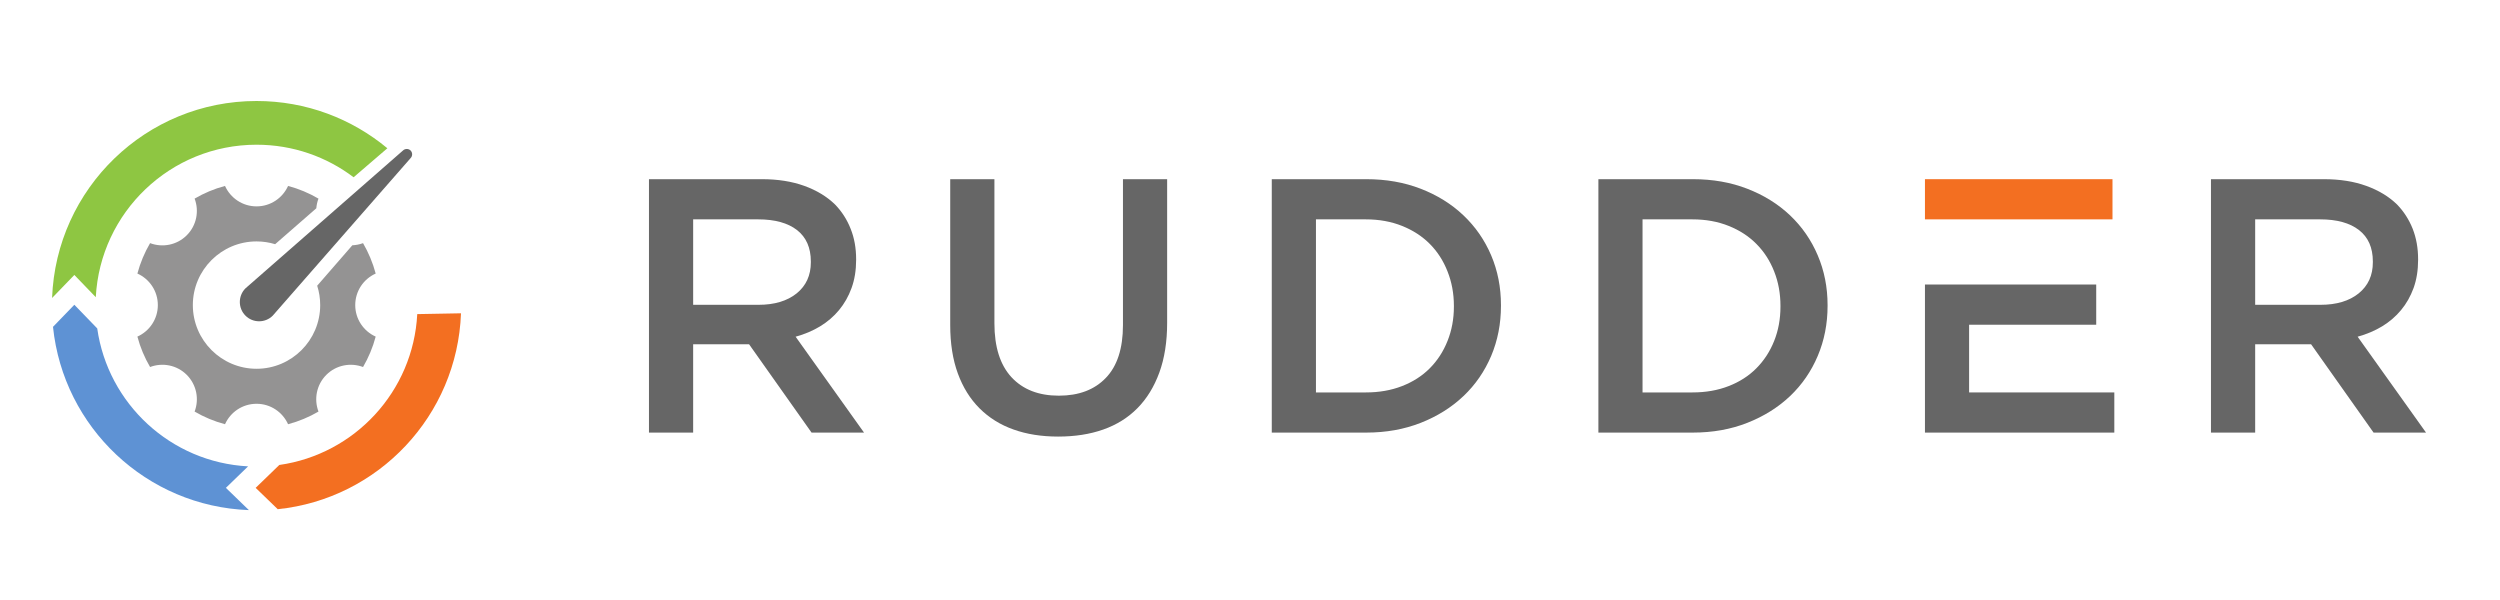
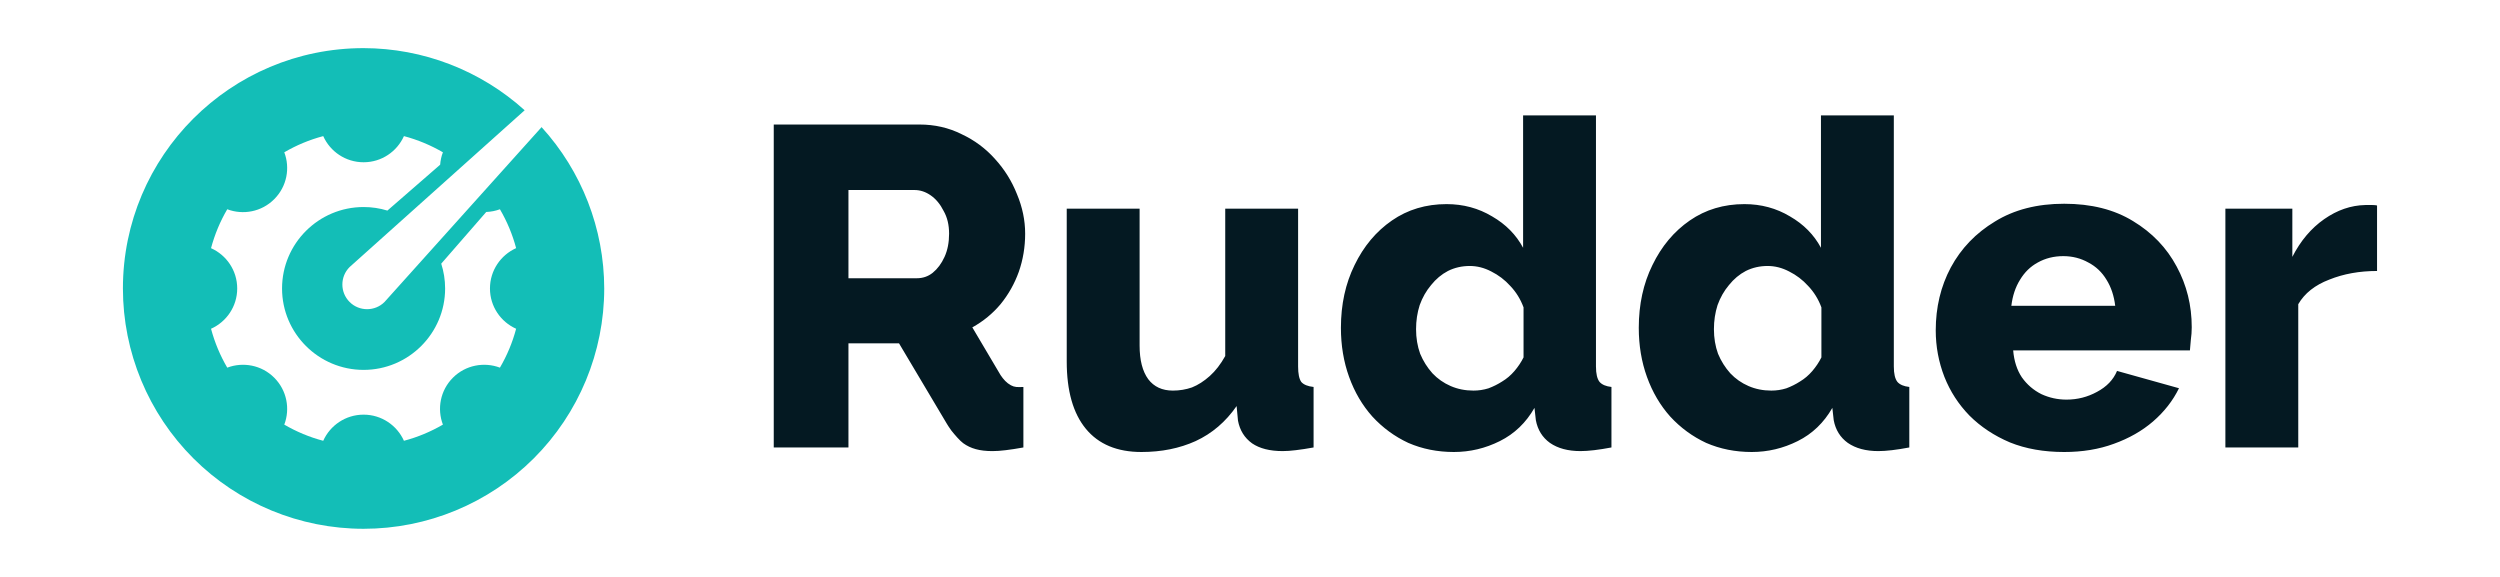
- <svg xmlns="http://www.w3.org/2000/svg" width="500mm" height="120mm" viewBox="0 0 500 120" version="1.1" id="svg1233">
-   <defs id="defs1227" />
-   <g id="layer1" transform="translate(0,-177)">
-     <path id="path1232" style="fill:#f36f21;fill-opacity:1;fill-rule:nonzero;stroke:none;stroke-width:0.035" d="m 393.82,220.872 h 28.678 v -8.035 h -37.508 v 8.035 h 8.83" />
-     <path id="path1236" style="fill:#949393;fill-opacity:1;fill-rule:nonzero;stroke:none;stroke-width:0.035" d="m 57.615,261.846 c 2.154,-0.576 4.194,-1.43 6.08,-2.53 -0.93,-2.471 -0.413,-5.352 1.57,-7.344 1.981,-1.981 4.874,-2.498 7.344,-1.569 1.091,-1.878 1.954,-3.917 2.528,-6.082 -2.412,-1.081 -4.089,-3.496 -4.089,-6.3 0,-2.817 1.677,-5.229 4.089,-6.31 -0.574,-2.155 -1.437,-4.194 -2.528,-6.082 -0.698,0.26 -1.416,0.392 -2.145,0.431 l -7.027,8.082 c 0.392,1.226 0.602,2.518 0.602,3.878 0,7.018 -5.706,12.735 -12.727,12.735 -7.028,0 -12.744,-5.716 -12.744,-12.735 0,-7.028 5.716,-12.737 12.744,-12.737 1.284,0 2.53,0.194 3.716,0.556 l 8.234,-7.182 c 0.058,-0.65 0.193,-1.311 0.432,-1.934 -1.886,-1.101 -3.925,-1.964 -6.08,-2.537 -1.084,2.412 -3.496,4.089 -6.303,4.089 -2.814,0 -5.226,-1.677 -6.309,-4.089 -2.165,0.574 -4.195,1.436 -6.08,2.537 0.938,2.461 0.412,5.354 -1.571,7.334 -1.981,1.983 -4.874,2.5 -7.335,1.571 -1.1,1.888 -1.963,3.927 -2.537,6.082 2.412,1.081 4.089,3.493 4.089,6.31 0,2.804 -1.677,5.219 -4.089,6.3 0.574,2.165 1.436,4.204 2.537,6.082 2.461,-0.929 5.354,-0.412 7.335,1.569 1.983,1.993 2.51,4.873 1.571,7.344 1.885,1.1 3.915,1.953 6.08,2.53 1.083,-2.415 3.495,-4.089 6.309,-4.089 2.807,0 5.219,1.674 6.303,4.089" />
-     <g id="g2059" style="fill:#666666" transform="translate(0,15.875)">
-       <path d="m 151.712,222.087 c 3.189,0 5.726,-0.765 7.623,-2.287 1.886,-1.532 2.834,-3.601 2.834,-6.214 v -0.154 c 0,-2.768 -0.929,-4.854 -2.758,-6.29 -1.839,-1.427 -4.434,-2.145 -7.775,-2.145 h -13.005 v 17.091 z m -21.917,-25.126 h 22.599 c 3.179,0 6.003,0.451 8.473,1.341 2.462,0.89 4.511,2.135 6.148,3.726 1.348,1.397 2.393,3.015 3.111,4.854 0.737,1.829 1.1,3.858 1.1,6.082 v 0.142 c 0,2.079 -0.306,3.947 -0.91,5.611 -0.602,1.667 -1.446,3.143 -2.508,4.425 -1.053,1.275 -2.326,2.366 -3.792,3.255 -1.476,0.89 -3.103,1.581 -4.893,2.069 l 13.683,19.179 h -10.494 l -12.497,-17.667 h -11.185 v 17.667 h -8.837 v -50.684" style="fill:#666666;fill-opacity:1;fill-rule:nonzero;stroke:none;stroke-width:0.035" id="path1222" />
-       <path d="m 211.628,248.44 c -3.285,0 -6.253,-0.459 -8.906,-1.408 -2.662,-0.939 -4.922,-2.356 -6.807,-4.231 -1.888,-1.888 -3.334,-4.214 -4.349,-6.992 -1.015,-2.777 -1.522,-5.994 -1.522,-9.671 v -29.178 h 8.839 v 28.813 c 0,4.741 1.137,8.332 3.417,10.801 2.29,2.461 5.44,3.686 9.47,3.686 3.983,0 7.116,-1.176 9.393,-3.552 2.28,-2.356 3.429,-5.888 3.429,-10.57 v -29.178 h 8.837 v 28.747 c 0,3.763 -0.525,7.077 -1.559,9.921 -1.044,2.854 -2.5,5.228 -4.385,7.134 -1.878,1.904 -4.167,3.331 -6.837,4.27 -2.682,0.949 -5.69,1.408 -9.021,1.408" style="fill:#666666;fill-opacity:1;fill-rule:nonzero;stroke:none;stroke-width:0.035" id="path1224" />
-       <path d="m 273.178,239.612 c 2.652,0 5.067,-0.421 7.239,-1.274 2.174,-0.844 4.023,-2.03 5.545,-3.562 1.522,-1.532 2.701,-3.341 3.542,-5.457 0.843,-2.098 1.275,-4.395 1.275,-6.866 v -0.154 c 0,-2.471 -0.431,-4.768 -1.275,-6.893 -0.841,-2.145 -2.02,-3.964 -3.542,-5.496 -1.522,-1.532 -3.371,-2.731 -5.545,-3.601 -2.172,-0.873 -4.586,-1.311 -7.239,-1.311 h -9.987 v 34.615 z m -18.824,-42.651 h 18.9 c 3.956,0 7.584,0.632 10.899,1.917 3.302,1.282 6.158,3.054 8.54,5.322 2.395,2.27 4.233,4.932 5.545,8.006 1.302,3.064 1.954,6.378 1.954,9.95 v 0.142 c 0,3.581 -0.652,6.915 -1.954,10.006 -1.311,3.084 -3.15,5.766 -5.545,8.035 -2.383,2.267 -5.239,4.049 -8.54,5.352 -3.314,1.301 -6.942,1.953 -10.899,1.953 h -18.9 v -50.684" style="fill:#666666;fill-opacity:1;fill-rule:nonzero;stroke:none;stroke-width:0.035" id="path1226" />
-       <path d="m 338.494,239.612 c 2.662,0 5.074,-0.421 7.249,-1.274 2.174,-0.844 4.02,-2.03 5.535,-3.562 1.522,-1.532 2.709,-3.341 3.552,-5.457 0.843,-2.098 1.262,-4.395 1.262,-6.866 v -0.154 c 0,-2.471 -0.419,-4.768 -1.262,-6.893 -0.843,-2.145 -2.03,-3.964 -3.552,-5.496 -1.515,-1.532 -3.361,-2.731 -5.535,-3.601 -2.174,-0.873 -4.586,-1.311 -7.249,-1.311 h -9.987 v 34.615 z m -18.816,-42.651 h 18.892 c 3.964,0 7.594,0.632 10.896,1.917 3.304,1.282 6.158,3.054 8.553,5.322 2.383,2.27 4.231,4.932 5.533,8.006 1.304,3.064 1.964,6.378 1.964,9.95 v 0.142 c 0,3.581 -0.659,6.915 -1.964,10.006 -1.302,3.084 -3.15,5.766 -5.533,8.035 -2.395,2.267 -5.248,4.049 -8.553,5.352 -3.302,1.301 -6.932,1.953 -10.896,1.953 h -18.892 v -50.684" style="fill:#666666;fill-opacity:1;fill-rule:nonzero;stroke:none;stroke-width:0.035" id="path1228" />
-       <path d="m 464.105,222.087 c 3.199,0 5.746,-0.765 7.631,-2.287 1.888,-1.532 2.834,-3.601 2.834,-6.214 v -0.154 c 0,-2.768 -0.919,-4.854 -2.765,-6.29 -1.839,-1.427 -4.425,-2.145 -7.776,-2.145 h -12.995 v 17.091 z m -21.91,-25.126 h 22.599 c 3.179,0 6.013,0.451 8.464,1.341 2.471,0.89 4.52,2.135 6.158,3.726 1.351,1.397 2.385,3.015 3.121,4.854 0.718,1.829 1.083,3.858 1.083,6.082 v 0.142 c 0,2.079 -0.306,3.947 -0.9,5.611 -0.613,1.667 -1.436,3.143 -2.51,4.425 -1.052,1.275 -2.326,2.366 -3.792,3.255 -1.483,0.89 -3.111,1.581 -4.893,2.069 l 13.683,19.179 h -10.494 l -12.497,-17.667 h -11.183 v 17.667 h -8.84 v -50.684" style="fill:#666666;fill-opacity:1;fill-rule:nonzero;stroke:none;stroke-width:0.035" id="path1230" />
-       <path d="m 393.82,239.612 v -13.541 h 25.423 v -8.043 h -34.252 v 29.617 h 37.873 v -8.033 h -29.043" style="fill:#666666;fill-opacity:1;fill-rule:nonzero;stroke:none;stroke-width:0.035" id="path1234" />
-       <path d="m 49.092,218.795 c -1.503,1.512 -1.503,3.954 0,5.457 0.747,0.757 1.743,1.13 2.728,1.13 0.988,0 1.983,-0.373 2.731,-1.13 L 82.118,192.75 c 0.413,-0.422 0.413,-1.103 0,-1.525 -0.421,-0.409 -1.1,-0.409 -1.522,0 L 49.092,218.795" style="fill:#666666;fill-opacity:1;fill-rule:nonzero;stroke:none;stroke-width:0.035" id="path1238" />
+ <svg xmlns="http://www.w3.org/2000/svg" version="1.1" id="svg2" xml:space="preserve" width="1300" height="300" viewBox="0 0 1300 300">
+   <defs id="defs6" />
+   <g id="g10" transform="matrix(1.333333,0,0,1.333333,0,7.5e-6)">
+     <g id="g12">
+       <path d="m 141.797,18.77 c -51.836,0 -93.856,41.964 -93.859,93.726 0,24.859 9.89,48.703 27.492,66.281 17.601,17.578 41.472,27.453 66.367,27.453 24.891,-0.003 48.762,-9.878 66.363,-27.457 17.602,-17.578 27.488,-41.418 27.488,-66.277 -0.039,-23.273 -8.75,-45.699 -24.433,-62.914 l -61.246,68.184 c -1.871,1.882 -4.344,2.816 -6.809,2.816 -2.465,0 -4.941,-0.934 -6.812,-2.816 -3.766,-3.758 -3.766,-9.852 0,-13.614 L 204.617,43.004 C 187.398,27.445 165.016,18.809 141.797,18.77 Z m -15.738,34.312 c 2.691,6.012 8.718,10.199 15.742,10.199 7.011,0 13.043,-4.187 15.734,-10.199 5.395,1.43 10.485,3.574 15.199,6.313 -0.609,1.566 -0.945,3.207 -1.074,4.843 l -20.578,17.891 c -2.949,-0.91 -6.059,-1.387 -9.281,-1.387 -17.535,0 -31.801,14.238 -31.801,31.766 0,17.5 14.266,31.75 31.801,31.75 17.527,0 31.797,-14.25 31.797,-31.75 0,-3.383 -0.543,-6.629 -1.516,-9.68 l 17.547,-20.156 c 1.82,-0.074 3.613,-0.418 5.344,-1.059 2.742,4.692 4.89,9.782 6.316,15.157 -6.012,2.703 -10.203,8.722 -10.203,15.738 0,7.004 4.191,13.019 10.203,15.707 -1.426,5.39 -3.574,10.473 -6.316,15.168 -6.153,-2.321 -13.368,-1.035 -18.325,3.91 -4.96,4.961 -6.253,12.152 -3.914,18.309 -4.714,2.738 -9.804,4.886 -15.199,6.308 -2.691,-6.004 -8.723,-10.195 -15.734,-10.195 -7.024,0 -13.051,4.191 -15.742,10.195 -5.399,-1.422 -10.489,-3.57 -15.188,-6.308 2.336,-6.157 1.035,-13.348 -3.93,-18.309 -4.937,-4.945 -12.16,-6.231 -18.312,-3.91 -2.754,-4.695 -4.887,-9.778 -6.328,-15.168 6.015,-2.688 10.211,-8.703 10.211,-15.707 0,-7.016 -4.196,-13.035 -10.211,-15.723 1.441,-5.387 3.574,-10.48 6.328,-15.172 6.152,2.321 13.375,1.035 18.312,-3.929 4.965,-4.946 6.266,-12.145 3.93,-18.289 4.699,-2.739 9.789,-4.883 15.188,-6.313 z" style="fill:#13beb7;fill-opacity:1;fill-rule:nonzero;stroke:none" id="path16" />
    </g>
-     <path id="path1240" style="fill:#8ec642;fill-opacity:1;fill-rule:nonzero;stroke:none;stroke-width:0.035" d="m 14.868,231.988 4.29,4.452 c 0.893,-16.995 14.939,-30.497 32.147,-30.497 7.296,0 14.017,2.422 19.417,6.511 l 6.751,-5.802 c -7.094,-5.898 -16.21,-9.452 -26.168,-9.452 -22.091,0 -40.084,17.505 -40.888,39.395 l 4.452,-4.606" />
-     <path id="path1242" style="fill:#5e92d4;fill-opacity:1;fill-rule:nonzero;stroke:none;stroke-width:0.035" d="m 45.177,274.571 4.442,-4.3 C 34.154,269.467 21.581,257.747 19.446,242.684 l -4.577,-4.731 -4.27,4.415 c 2.069,20.118 18.701,35.9 39.182,36.655 l -4.604,-4.452" />
-     <path id="path1244" style="fill:#f36f21;fill-opacity:1;fill-rule:nonzero;stroke:none;stroke-width:0.035" d="m 83.45,239.82 c -0.795,15.465 -12.517,28.038 -27.588,30.173 l -4.73,4.577 4.414,4.27 C 75.664,276.771 91.444,260.13 92.201,239.659 l -8.751,0.162" />
+     <path id="path18-2" d="m 594.008,45.018 v 51.616 c -2.727,-5.086 -6.75,-9.164 -12.082,-12.238 -5.328,-3.196 -11.246,-4.79 -17.761,-4.79 -8.051,0 -15.156,2.129 -21.313,6.387 -6.16,4.254 -11.015,10.052 -14.566,17.383 -3.555,7.215 -5.328,15.374 -5.328,24.479 0,6.86 1.062,13.243 3.195,19.157 2.133,5.914 5.153,11.057 9.059,15.432 4.027,4.375 8.703,7.805 14.035,10.289 5.445,2.364 11.367,3.547 17.761,3.547 6.273,0 12.254,-1.418 17.937,-4.258 5.688,-2.835 10.188,-7.151 13.5,-12.948 l 0.535,4.789 c 0.711,3.785 2.547,6.741 5.504,8.87 3.082,2.129 7.047,3.192 11.903,3.192 3.078,0 7.105,-0.473 12.078,-1.418 V 150.914 c -2.129,-0.234 -3.668,-0.886 -4.617,-1.948 -0.95,-1.184 -1.422,-3.195 -1.422,-6.031 V 45.018 Z m 116.166,0 v 51.616 c -2.727,-5.086 -6.75,-9.164 -12.082,-12.238 -5.328,-3.196 -11.246,-4.79 -17.761,-4.79 -8.051,0 -15.156,2.129 -21.316,6.387 -6.157,4.254 -11.013,10.052 -14.563,17.383 -3.555,7.215 -5.328,15.374 -5.328,24.479 0,6.86 1.062,13.243 3.195,19.157 2.133,5.914 5.153,11.057 9.059,15.432 4.027,4.375 8.703,7.805 14.035,10.289 5.445,2.364 11.368,3.547 17.763,3.547 6.273,0 12.253,-1.418 17.936,-4.258 5.688,-2.835 10.188,-7.151 13.5,-12.948 l 0.535,4.789 c 0.711,3.785 2.546,6.741 5.503,8.87 3.082,2.129 7.047,3.192 11.903,3.192 3.078,0 7.105,-0.473 12.078,-1.418 V 150.914 c -2.129,-0.234 -3.672,-0.886 -4.617,-1.948 -0.95,-1.184 -1.422,-3.195 -1.422,-6.031 V 45.018 Z M 301.762,48.563 v 125.945 h 29.133 v -40.621 h 19.713 l 18.664,31.383 c 0,0 1.106,1.827 1.77,2.659 1.398,1.765 3.39,4.039 4.628,4.929 2.906,2.09 6.398,3.071 11.371,3.071 1.539,0 3.258,-0.12 5.152,-0.355 2.016,-0.238 4.325,-0.594 6.93,-1.066 v -23.59 c -2.359,0.094 -3.435,0.117 -4.856,-0.652 -1.692,-0.911 -2.922,-2.3 -4.04,-3.964 l -1.171,-1.977 -9.851,-16.648 c 4.262,-2.364 7.933,-5.378 11.015,-9.046 3.078,-3.785 5.445,-7.985 7.101,-12.595 1.66,-4.73 2.488,-9.698 2.488,-14.901 0,-5.203 -1.066,-10.345 -3.199,-15.431 -2.011,-5.086 -4.852,-9.636 -8.523,-13.659 -3.672,-4.137 -8.055,-7.391 -13.145,-9.758 -4.972,-2.48 -10.422,-3.723 -16.343,-3.723 z m 29.133,25.543 h 25.752 c 2.25,0 4.383,0.712 6.395,2.13 2.012,1.418 3.672,3.43 4.973,6.032 1.422,2.484 2.132,5.437 2.132,8.867 0,3.429 -0.592,6.444 -1.776,9.046 -1.183,2.601 -2.724,4.672 -4.618,6.211 -1.777,1.418 -3.848,2.125 -6.215,2.125 h -26.643 z m 474.141,5.355 c -10.541,0 -19.541,2.309 -27.003,6.928 -7.461,4.501 -13.206,10.482 -17.233,17.943 -3.908,7.343 -5.862,15.515 -5.862,24.516 0,6.277 1.125,12.317 3.375,18.12 2.25,5.685 5.507,10.719 9.771,15.101 4.382,4.382 9.652,7.875 15.811,10.481 6.159,2.487 13.206,3.731 21.141,3.731 7.106,0 13.561,-1.066 19.364,-3.198 5.922,-2.132 11.014,-5.034 15.278,-8.705 4.382,-3.79 7.757,-8.112 10.126,-12.968 l -24.161,-6.751 c -1.421,3.435 -4.026,6.159 -7.816,8.172 -3.671,2.013 -7.639,3.02 -11.903,3.02 -3.435,0 -6.692,-0.711 -9.771,-2.132 -3.079,-1.54 -5.626,-3.731 -7.639,-6.573 -1.895,-2.842 -3.02,-6.336 -3.375,-10.481 h 68.929 c 0.118,-1.184 0.237,-2.546 0.355,-4.086 0.237,-1.658 0.355,-3.317 0.355,-4.975 0,-8.527 -1.954,-16.402 -5.862,-23.627 -3.908,-7.343 -9.594,-13.266 -17.055,-17.766 -7.343,-4.501 -16.284,-6.75 -26.825,-6.75 z m 117.395,0.501 c -5.566,0.117 -10.893,1.948 -15.983,5.495 -5.094,3.551 -9.238,8.457 -12.434,14.723 V 81.38 h -26.113 v 93.129 h 28.421 v -55.878 c 2.484,-4.258 6.512,-7.449 12.078,-9.578 5.567,-2.246 11.78,-3.371 18.648,-3.371 V 80.138 c -0.473,-0.117 -1.063,-0.176 -1.774,-0.176 z m -506.406,1.417 v 59.601 c 0,11.473 2.489,20.222 7.461,26.253 4.973,6.032 12.2,9.047 21.672,9.047 7.813,0 14.861,-1.418 21.137,-4.258 6.394,-2.957 11.722,-7.506 15.983,-13.659 l 0.535,5.68 c 0.711,3.781 2.547,6.738 5.508,8.867 2.957,2.012 6.925,3.015 11.898,3.015 1.539,0 3.257,-0.117 5.152,-0.356 2.012,-0.234 4.32,-0.589 6.926,-1.061 V 150.914 c -2.25,-0.234 -3.847,-0.886 -4.792,-1.948 -0.832,-1.184 -1.246,-3.195 -1.246,-6.031 V 81.38 h -28.418 v 57.473 c -1.778,3.195 -3.793,5.796 -6.039,7.804 -2.25,2.012 -4.562,3.488 -6.929,4.437 -2.367,0.824 -4.855,1.238 -7.461,1.238 -4.144,0 -7.341,-1.477 -9.591,-4.434 -2.25,-3.074 -3.375,-7.449 -3.375,-13.125 V 81.38 Z M 804.68,99.891 c 3.553,0 6.81,0.829 9.771,2.487 2.961,1.54 5.33,3.79 7.106,6.751 1.776,2.842 2.902,6.218 3.376,10.126 h -40.505 c 0.474,-3.908 1.6,-7.284 3.376,-10.126 1.777,-2.961 4.085,-5.211 6.928,-6.751 2.961,-1.658 6.276,-2.487 9.948,-2.487 z m -231.457,3.84 c 2.843,0 5.624,0.708 8.35,2.129 2.84,1.418 5.328,3.309 7.457,5.676 2.25,2.363 3.969,5.145 5.153,8.336 v 19.511 c -0.946,1.894 -2.133,3.668 -3.551,5.324 -1.422,1.656 -3.02,3.016 -4.797,4.078 -1.66,1.067 -3.434,1.954 -5.328,2.66 -1.895,0.594 -3.852,0.887 -5.864,0.887 -3.195,0 -6.156,-0.591 -8.882,-1.774 -2.723,-1.18 -5.091,-2.836 -7.103,-4.965 -2.016,-2.246 -3.613,-4.789 -4.797,-7.629 -1.066,-2.957 -1.597,-6.149 -1.597,-9.578 0,-3.313 0.473,-6.445 1.419,-9.402 1.066,-2.957 2.546,-5.558 4.441,-7.804 1.894,-2.364 4.085,-4.2 6.573,-5.5 2.606,-1.301 5.446,-1.949 8.525,-1.949 z m 116.166,0 c 2.843,0 5.625,0.708 8.351,2.129 2.84,1.418 5.327,3.309 7.456,5.676 2.25,2.363 3.969,5.145 5.152,8.336 v 19.511 c -0.945,1.894 -2.132,3.668 -3.55,5.324 -1.422,1.656 -3.02,3.016 -4.797,4.078 -1.66,1.067 -3.434,1.954 -5.328,2.66 -1.895,0.594 -3.852,0.887 -5.864,0.887 -3.195,0 -6.156,-0.591 -8.878,-1.774 -2.727,-1.18 -5.094,-2.836 -7.106,-4.965 -2.016,-2.246 -3.612,-4.789 -4.796,-7.629 -1.066,-2.957 -1.598,-6.149 -1.598,-9.578 0,-3.313 0.473,-6.445 1.417,-9.402 1.067,-2.957 2.547,-5.558 4.442,-7.804 1.894,-2.364 4.086,-4.2 6.574,-5.5 2.606,-1.301 5.444,-1.949 8.523,-1.949 z" style="fill:#041922;fill-opacity:1;fill-rule:nonzero;stroke:none;stroke-width:1" />
  </g>
</svg>
